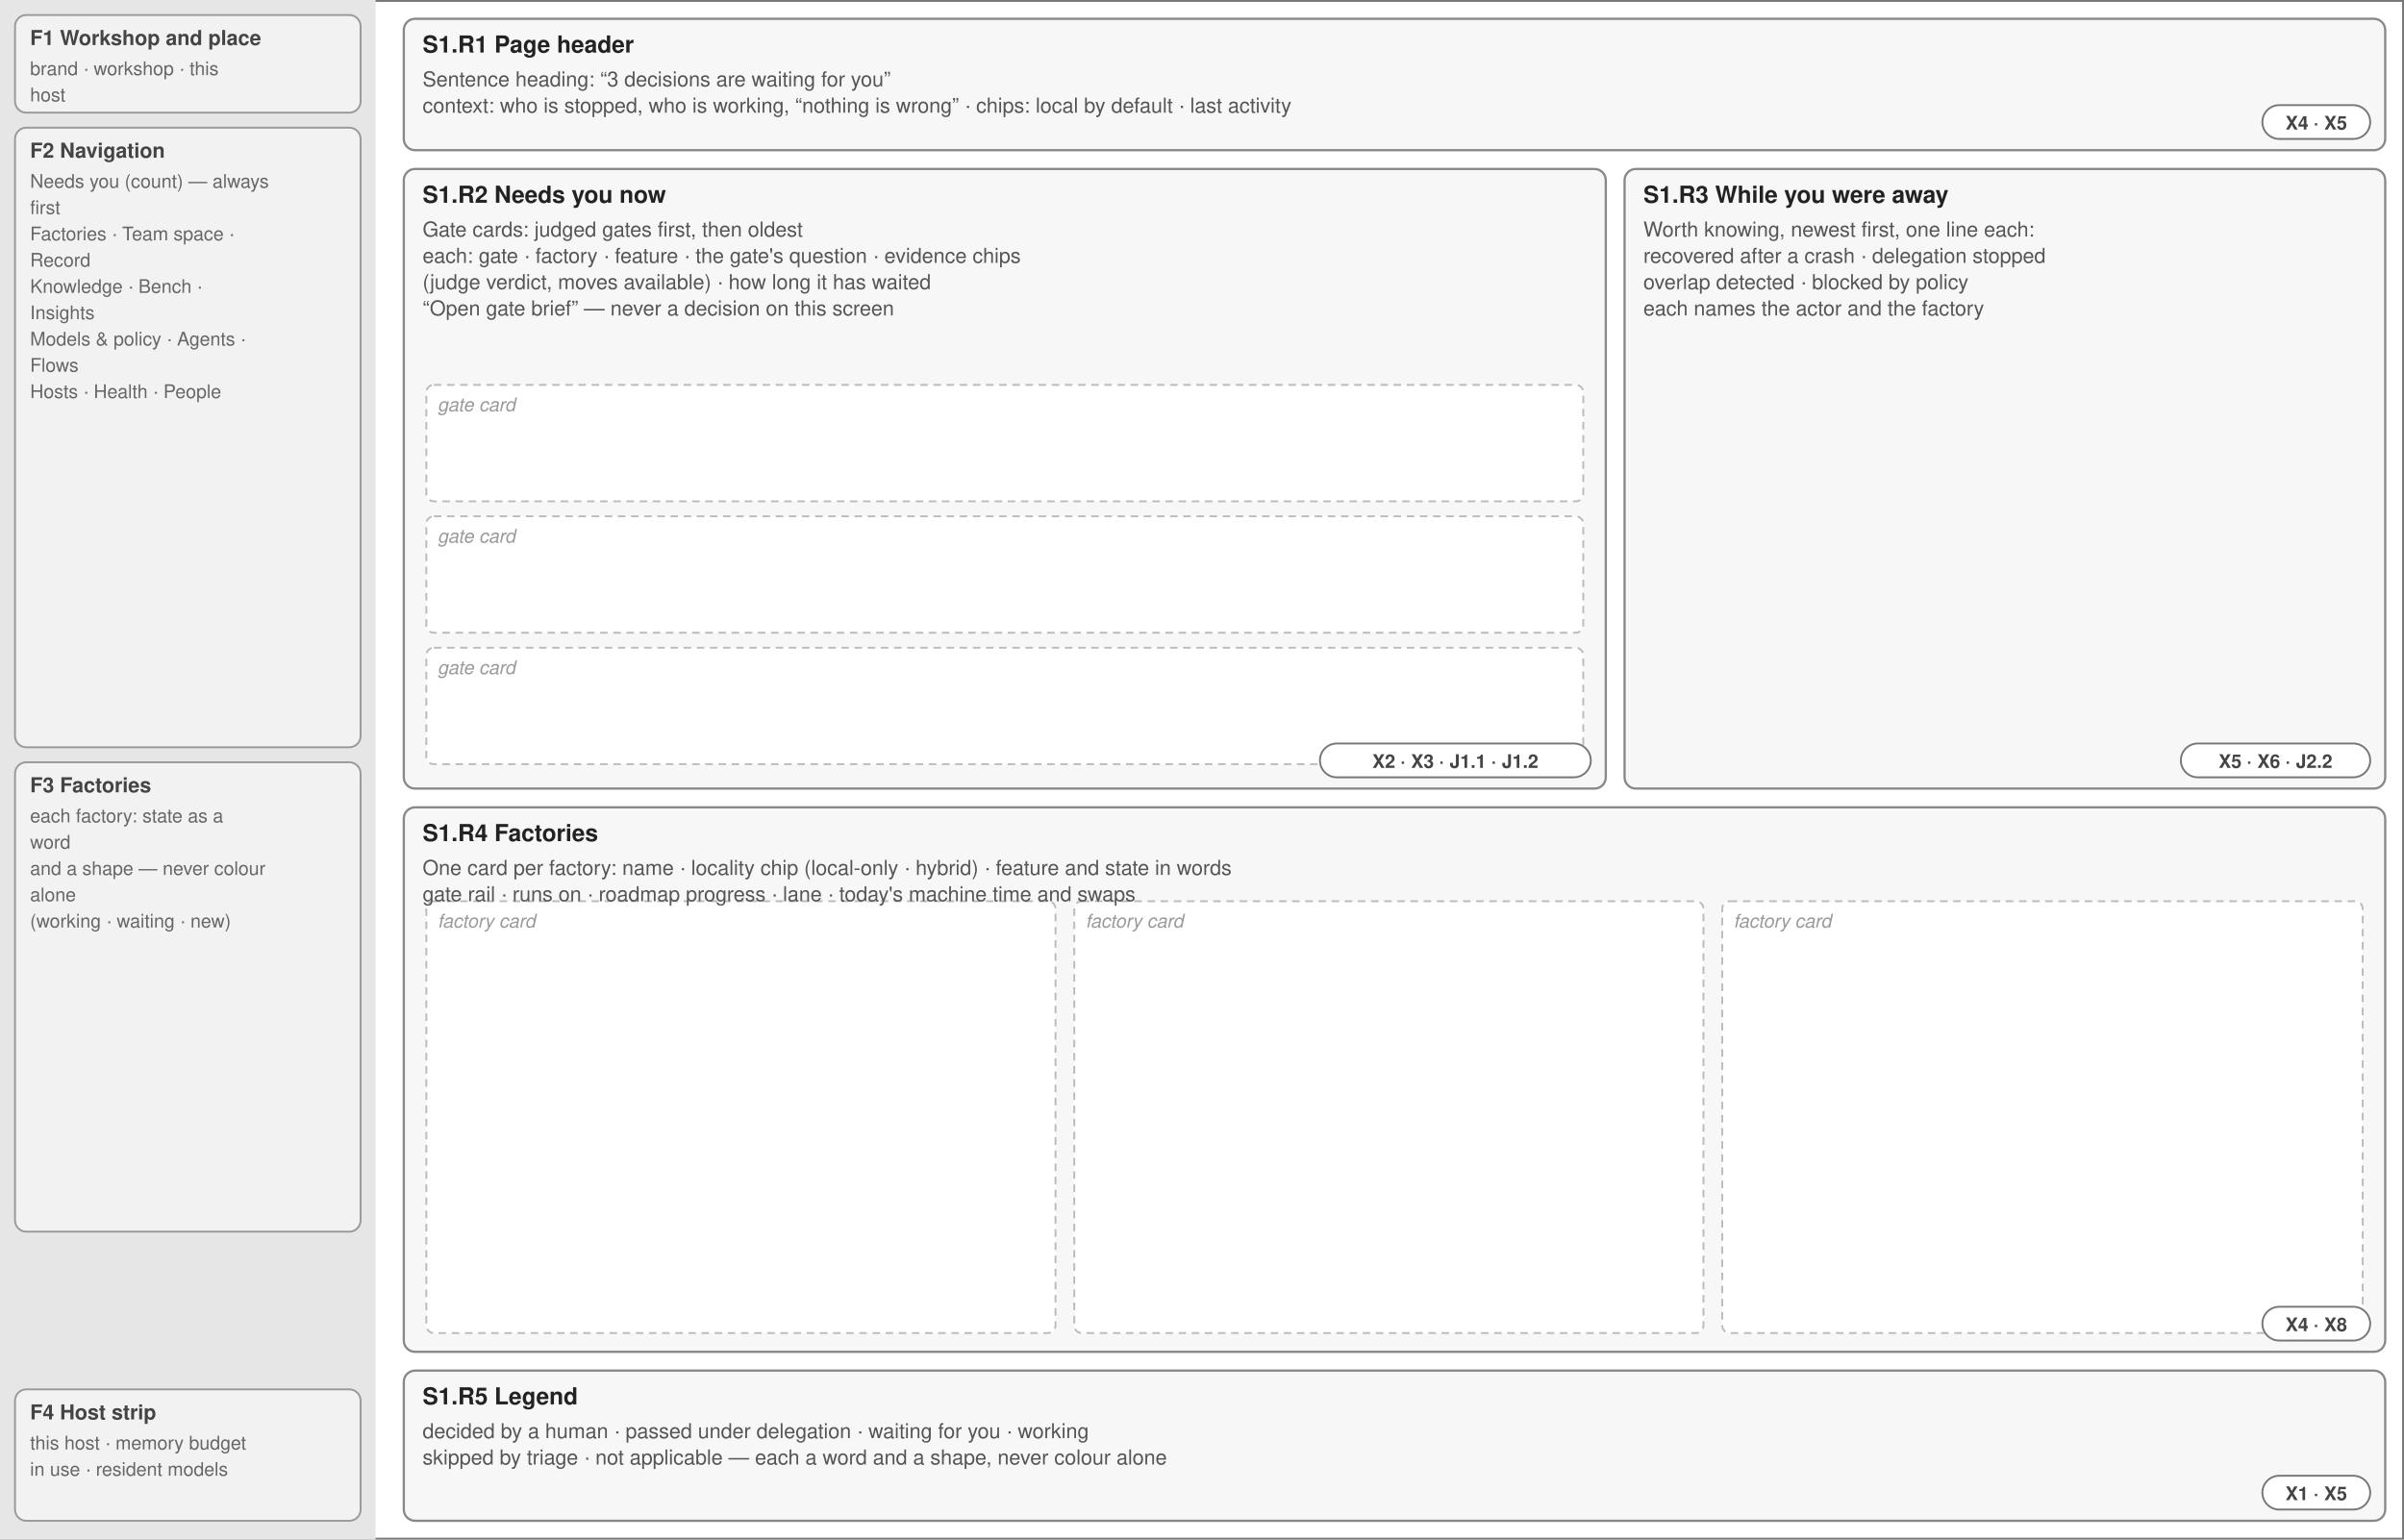
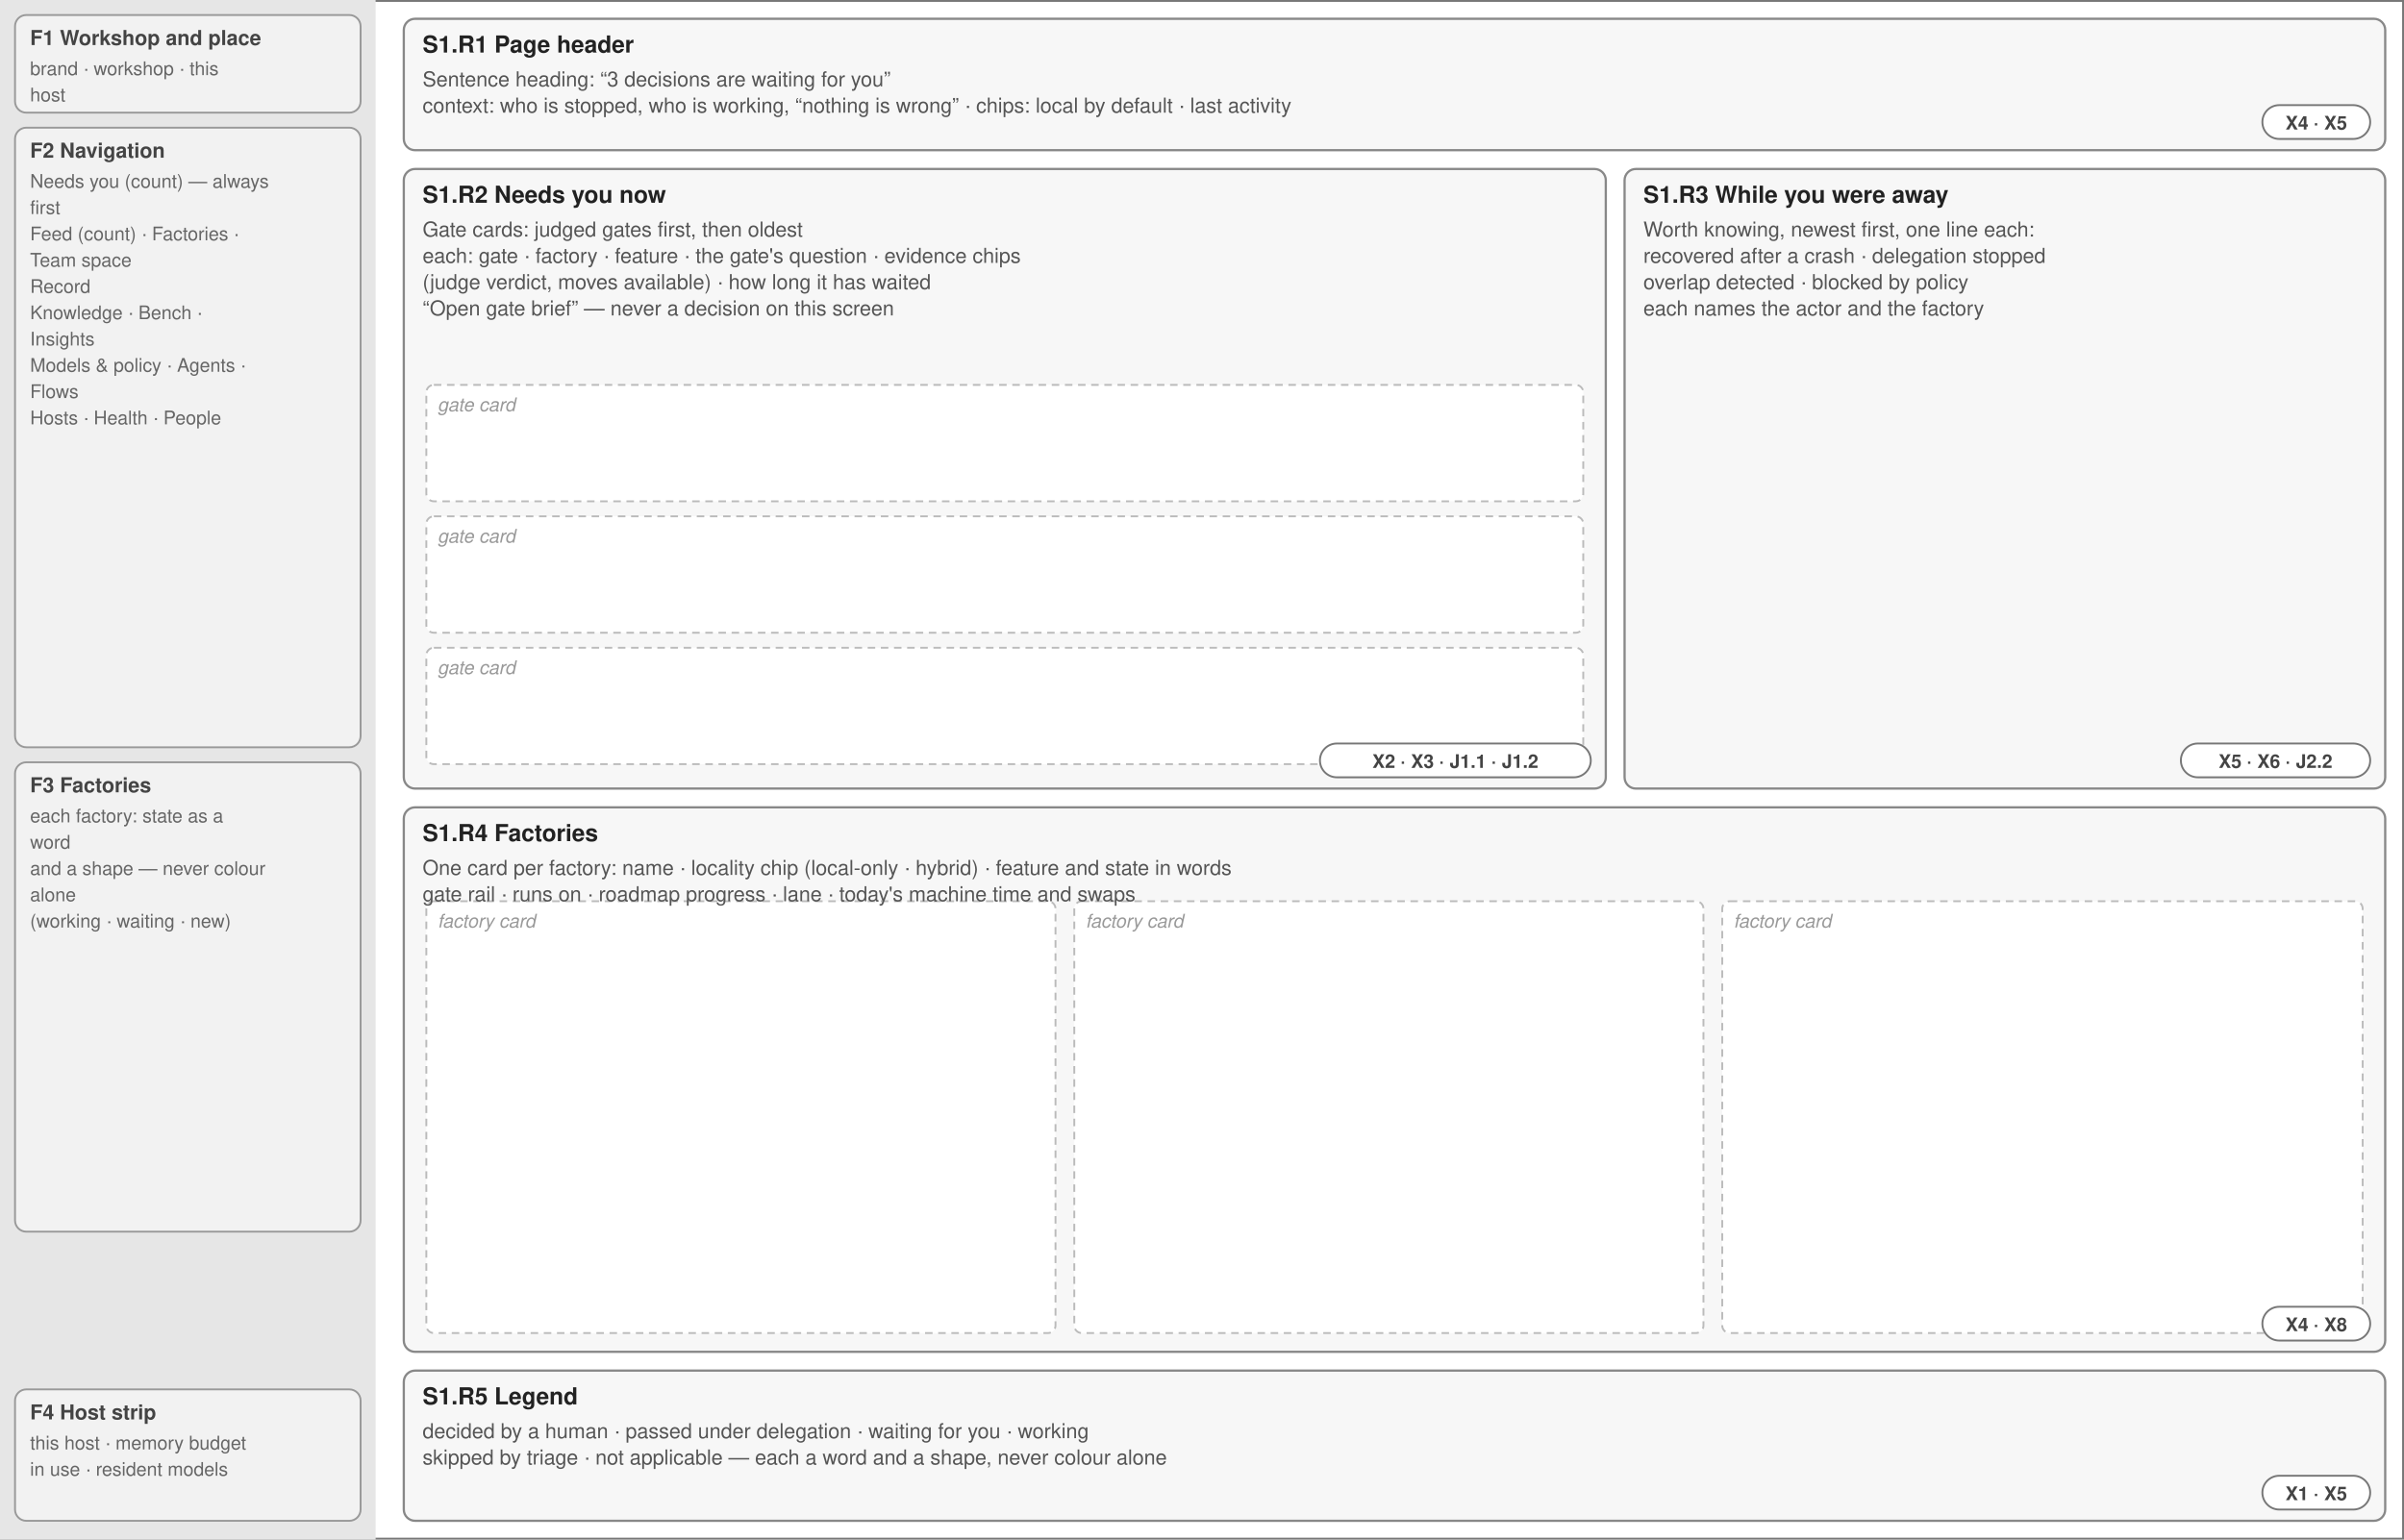
<svg xmlns="http://www.w3.org/2000/svg" viewBox="0 0 1280 820" font-family="Helvetica, Arial, sans-serif" role="img" aria-labelledby="t d">
  <rect x="0.5" y="0.5" width="1279" height="819" rx="0" fill="#fff" stroke="#777" stroke-width="1" />
  <rect x="0" y="0" width="200" height="820" rx="0" fill="#E6E6E6" stroke="none" stroke-width="0" />
  <rect x="8" y="8" width="184" height="52" rx="6" fill="#F2F2F2" stroke="#999" stroke-width="1" />
  <text x="16" y="24" font-size="11" font-weight="bold" fill="#444" font-style="normal" text-anchor="start">F1 Workshop and place</text>
  <text x="16" y="40" font-size="10" font-weight="normal" fill="#666" font-style="normal" text-anchor="start">brand · workshop · this</text>
  <text x="16" y="54" font-size="10" font-weight="normal" fill="#666" font-style="normal" text-anchor="start">host</text>
  <rect x="8" y="68" width="184" height="330" rx="6" fill="#F2F2F2" stroke="#999" stroke-width="1" />
  <text x="16" y="84" font-size="11" font-weight="bold" fill="#444" font-style="normal" text-anchor="start">F2 Navigation</text>
  <text x="16" y="100" font-size="10" font-weight="normal" fill="#666" font-style="normal" text-anchor="start">Needs you (count) — always</text>
  <text x="16" y="114" font-size="10" font-weight="normal" fill="#666" font-style="normal" text-anchor="start">first</text>
-   <text x="16" y="128" font-size="10" font-weight="normal" fill="#666" font-style="normal" text-anchor="start">Factories · Team space ·</text>
-   <text x="16" y="142" font-size="10" font-weight="normal" fill="#666" font-style="normal" text-anchor="start">Record</text>
-   <text x="16" y="156" font-size="10" font-weight="normal" fill="#666" font-style="normal" text-anchor="start">Knowledge · Bench ·</text>
-   <text x="16" y="170" font-size="10" font-weight="normal" fill="#666" font-style="normal" text-anchor="start">Insights</text>
-   <text x="16" y="184" font-size="10" font-weight="normal" fill="#666" font-style="normal" text-anchor="start">Models &amp; policy · Agents ·</text>
-   <text x="16" y="198" font-size="10" font-weight="normal" fill="#666" font-style="normal" text-anchor="start">Flows</text>
-   <text x="16" y="212" font-size="10" font-weight="normal" fill="#666" font-style="normal" text-anchor="start">Hosts · Health · People</text>
+   <text x="16" y="128" font-size="10" font-weight="normal" fill="#666" font-style="normal" text-anchor="start">Feed (count) · Factories ·</text>
+   <text x="16" y="142" font-size="10" font-weight="normal" fill="#666" font-style="normal" text-anchor="start">Team space</text>
+   <text x="16" y="156" font-size="10" font-weight="normal" fill="#666" font-style="normal" text-anchor="start">Record</text>
+   <text x="16" y="170" font-size="10" font-weight="normal" fill="#666" font-style="normal" text-anchor="start">Knowledge · Bench ·</text>
+   <text x="16" y="184" font-size="10" font-weight="normal" fill="#666" font-style="normal" text-anchor="start">Insights</text>
+   <text x="16" y="198" font-size="10" font-weight="normal" fill="#666" font-style="normal" text-anchor="start">Models &amp; policy · Agents ·</text>
+   <text x="16" y="212" font-size="10" font-weight="normal" fill="#666" font-style="normal" text-anchor="start">Flows</text>
+   <text x="16" y="226" font-size="10" font-weight="normal" fill="#666" font-style="normal" text-anchor="start">Hosts · Health · People</text>
  <rect x="8" y="406" width="184" height="250" rx="6" fill="#F2F2F2" stroke="#999" stroke-width="1" />
  <text x="16" y="422" font-size="11" font-weight="bold" fill="#444" font-style="normal" text-anchor="start">F3 Factories</text>
  <text x="16" y="438" font-size="10" font-weight="normal" fill="#666" font-style="normal" text-anchor="start">each factory: state as a</text>
  <text x="16" y="452" font-size="10" font-weight="normal" fill="#666" font-style="normal" text-anchor="start">word</text>
  <text x="16" y="466" font-size="10" font-weight="normal" fill="#666" font-style="normal" text-anchor="start">and a shape — never colour</text>
  <text x="16" y="480" font-size="10" font-weight="normal" fill="#666" font-style="normal" text-anchor="start">alone</text>
  <text x="16" y="494" font-size="10" font-weight="normal" fill="#666" font-style="normal" text-anchor="start">(working · waiting · new)</text>
  <rect x="8" y="740" width="184" height="70" rx="6" fill="#F2F2F2" stroke="#999" stroke-width="1" />
  <text x="16" y="756" font-size="11" font-weight="bold" fill="#444" font-style="normal" text-anchor="start">F4 Host strip</text>
  <text x="16" y="772" font-size="10" font-weight="normal" fill="#666" font-style="normal" text-anchor="start">this host · memory budget</text>
  <text x="16" y="786" font-size="10" font-weight="normal" fill="#666" font-style="normal" text-anchor="start">in use · resident models</text>
  <rect x="215" y="10" width="1055" height="70" rx="6" fill="#F7F7F7" stroke="#888" stroke-width="1.2" />
  <text x="225" y="28" font-size="12.5" font-weight="bold" fill="#222" font-style="normal" text-anchor="start">S1.R1  Page header</text>
  <text x="225" y="46" font-size="11" font-weight="normal" fill="#555" font-style="normal" text-anchor="start">Sentence heading: “3 decisions are waiting for you”</text>
  <text x="225" y="60" font-size="11" font-weight="normal" fill="#555" font-style="normal" text-anchor="start">context: who is stopped, who is working, “nothing is wrong” · chips: local by default · last activity</text>
  <rect x="1204.6" y="56" width="57.4" height="18" rx="9" fill="#fff" stroke="#777" stroke-width="1" />
  <text x="1233.3" y="69" font-size="10" font-weight="bold" fill="#444" font-style="normal" text-anchor="middle">X4 · X5</text>
  <rect x="215" y="90" width="640" height="330" rx="6" fill="#F7F7F7" stroke="#888" stroke-width="1.2" />
  <rect x="227" y="205" width="616" height="62" rx="4" fill="#fff" stroke="#BBB" stroke-width="1" stroke-dasharray="4 3" />
  <text x="233" y="219" font-size="10" font-weight="normal" fill="#999" font-style="italic" text-anchor="start">gate card</text>
  <rect x="227" y="275" width="616" height="62" rx="4" fill="#fff" stroke="#BBB" stroke-width="1" stroke-dasharray="4 3" />
  <text x="233" y="289" font-size="10" font-weight="normal" fill="#999" font-style="italic" text-anchor="start">gate card</text>
  <rect x="227" y="345" width="616" height="62" rx="4" fill="#fff" stroke="#BBB" stroke-width="1" stroke-dasharray="4 3" />
  <text x="233" y="359" font-size="10" font-weight="normal" fill="#999" font-style="italic" text-anchor="start">gate card</text>
  <text x="225" y="108" font-size="12.5" font-weight="bold" fill="#222" font-style="normal" text-anchor="start">S1.R2  Needs you now</text>
  <text x="225" y="126" font-size="11" font-weight="normal" fill="#555" font-style="normal" text-anchor="start">Gate cards: judged gates first, then oldest</text>
  <text x="225" y="140" font-size="11" font-weight="normal" fill="#555" font-style="normal" text-anchor="start">each: gate · factory · feature · the gate's question · evidence chips</text>
  <text x="225" y="154" font-size="11" font-weight="normal" fill="#555" font-style="normal" text-anchor="start">(judge verdict, moves available) · how long it has waited</text>
  <text x="225" y="168" font-size="11" font-weight="normal" fill="#555" font-style="normal" text-anchor="start">“Open gate brief” — never a decision on this screen</text>
  <rect x="702.8" y="396" width="144.2" height="18" rx="9" fill="#fff" stroke="#777" stroke-width="1" />
  <text x="774.9" y="409" font-size="10" font-weight="bold" fill="#444" font-style="normal" text-anchor="middle">X2 · X3 · J1.1 · J1.2</text>
  <rect x="865" y="90" width="405" height="330" rx="6" fill="#F7F7F7" stroke="#888" stroke-width="1.2" />
  <text x="875" y="108" font-size="12.5" font-weight="bold" fill="#222" font-style="normal" text-anchor="start">S1.R3  While you were away</text>
  <text x="875" y="126" font-size="11" font-weight="normal" fill="#555" font-style="normal" text-anchor="start">Worth knowing, newest first, one line each:</text>
  <text x="875" y="140" font-size="11" font-weight="normal" fill="#555" font-style="normal" text-anchor="start">recovered after a crash · delegation stopped</text>
  <text x="875" y="154" font-size="11" font-weight="normal" fill="#555" font-style="normal" text-anchor="start">overlap detected · blocked by policy</text>
  <text x="875" y="168" font-size="11" font-weight="normal" fill="#555" font-style="normal" text-anchor="start">each names the actor and the factory</text>
  <rect x="1161.2" y="396" width="100.8" height="18" rx="9" fill="#fff" stroke="#777" stroke-width="1" />
  <text x="1211.6" y="409" font-size="10" font-weight="bold" fill="#444" font-style="normal" text-anchor="middle">X5 · X6 · J2.2</text>
  <rect x="215" y="430" width="1055" height="290" rx="6" fill="#F7F7F7" stroke="#888" stroke-width="1.2" />
  <rect x="227" y="480" width="335" height="230" rx="4" fill="#fff" stroke="#BBB" stroke-width="1" stroke-dasharray="4 3" />
  <text x="233" y="494" font-size="10" font-weight="normal" fill="#999" font-style="italic" text-anchor="start">factory card</text>
  <rect x="572" y="480" width="335" height="230" rx="4" fill="#fff" stroke="#BBB" stroke-width="1" stroke-dasharray="4 3" />
  <text x="578" y="494" font-size="10" font-weight="normal" fill="#999" font-style="italic" text-anchor="start">factory card</text>
  <rect x="917" y="480" width="341" height="230" rx="4" fill="#fff" stroke="#BBB" stroke-width="1" stroke-dasharray="4 3" />
  <text x="923" y="494" font-size="10" font-weight="normal" fill="#999" font-style="italic" text-anchor="start">factory card</text>
  <text x="225" y="448" font-size="12.5" font-weight="bold" fill="#222" font-style="normal" text-anchor="start">S1.R4  Factories</text>
  <text x="225" y="466" font-size="11" font-weight="normal" fill="#555" font-style="normal" text-anchor="start">One card per factory: name · locality chip (local-only · hybrid) · feature and state in words</text>
  <text x="225" y="480" font-size="11" font-weight="normal" fill="#555" font-style="normal" text-anchor="start">gate rail · runs on · roadmap progress · lane · today's machine time and swaps</text>
  <rect x="1204.6" y="696" width="57.4" height="18" rx="9" fill="#fff" stroke="#777" stroke-width="1" />
  <text x="1233.3" y="709" font-size="10" font-weight="bold" fill="#444" font-style="normal" text-anchor="middle">X4 · X8</text>
  <rect x="215" y="730" width="1055" height="80" rx="6" fill="#F7F7F7" stroke="#888" stroke-width="1.2" />
  <text x="225" y="748" font-size="12.5" font-weight="bold" fill="#222" font-style="normal" text-anchor="start">S1.R5  Legend</text>
  <text x="225" y="766" font-size="11" font-weight="normal" fill="#555" font-style="normal" text-anchor="start">decided by a human · passed under delegation · waiting for you · working</text>
  <text x="225" y="780" font-size="11" font-weight="normal" fill="#555" font-style="normal" text-anchor="start">skipped by triage · not applicable — each a word and a shape, never colour alone</text>
  <rect x="1204.6" y="786" width="57.4" height="18" rx="9" fill="#fff" stroke="#777" stroke-width="1" />
  <text x="1233.3" y="799" font-size="10" font-weight="bold" fill="#444" font-style="normal" text-anchor="middle">X1 · X5</text>
</svg>
